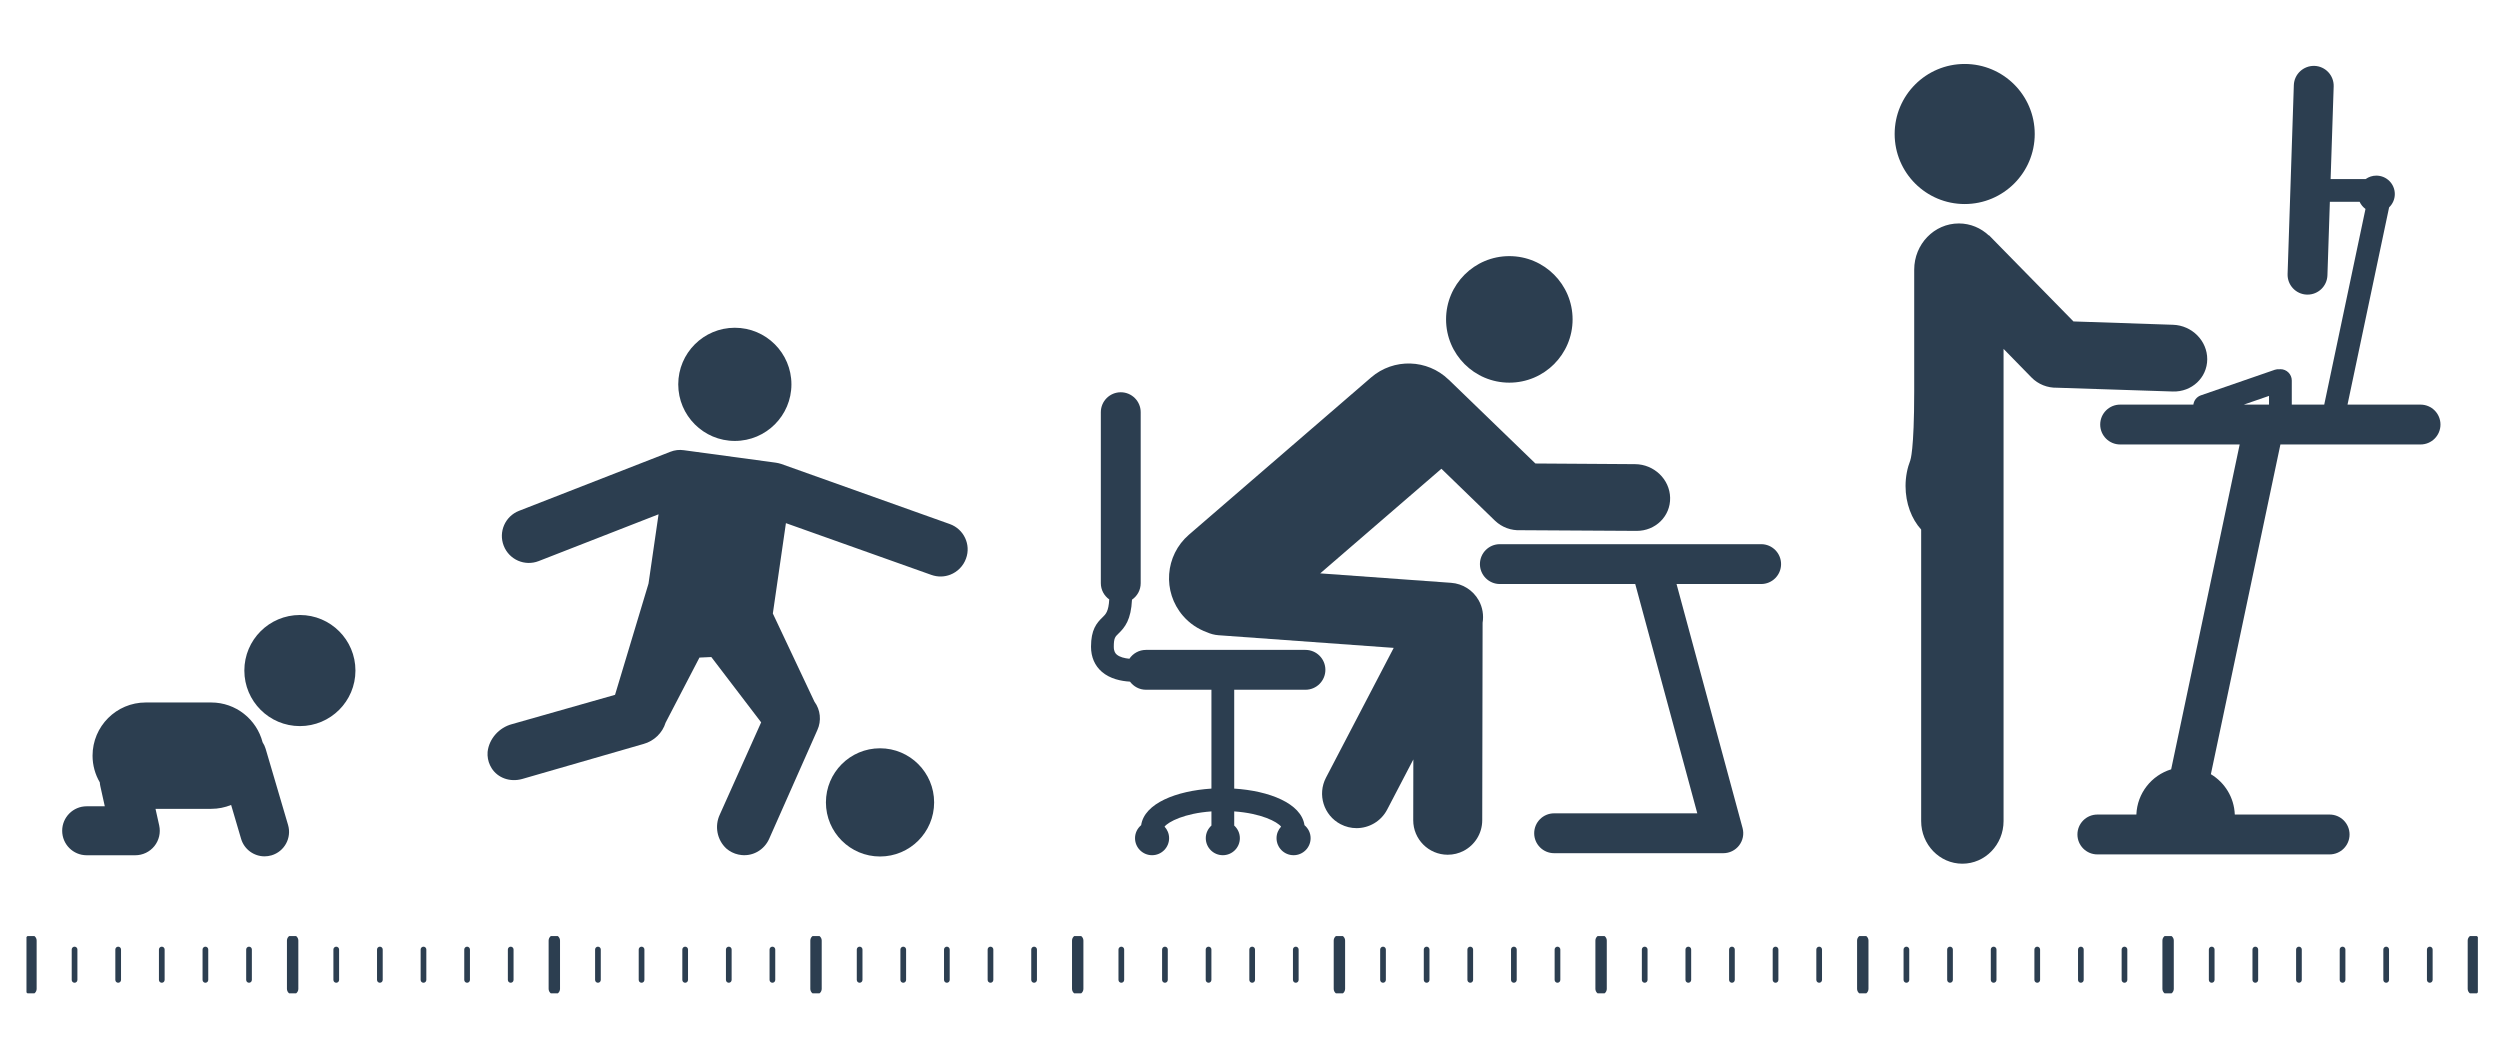
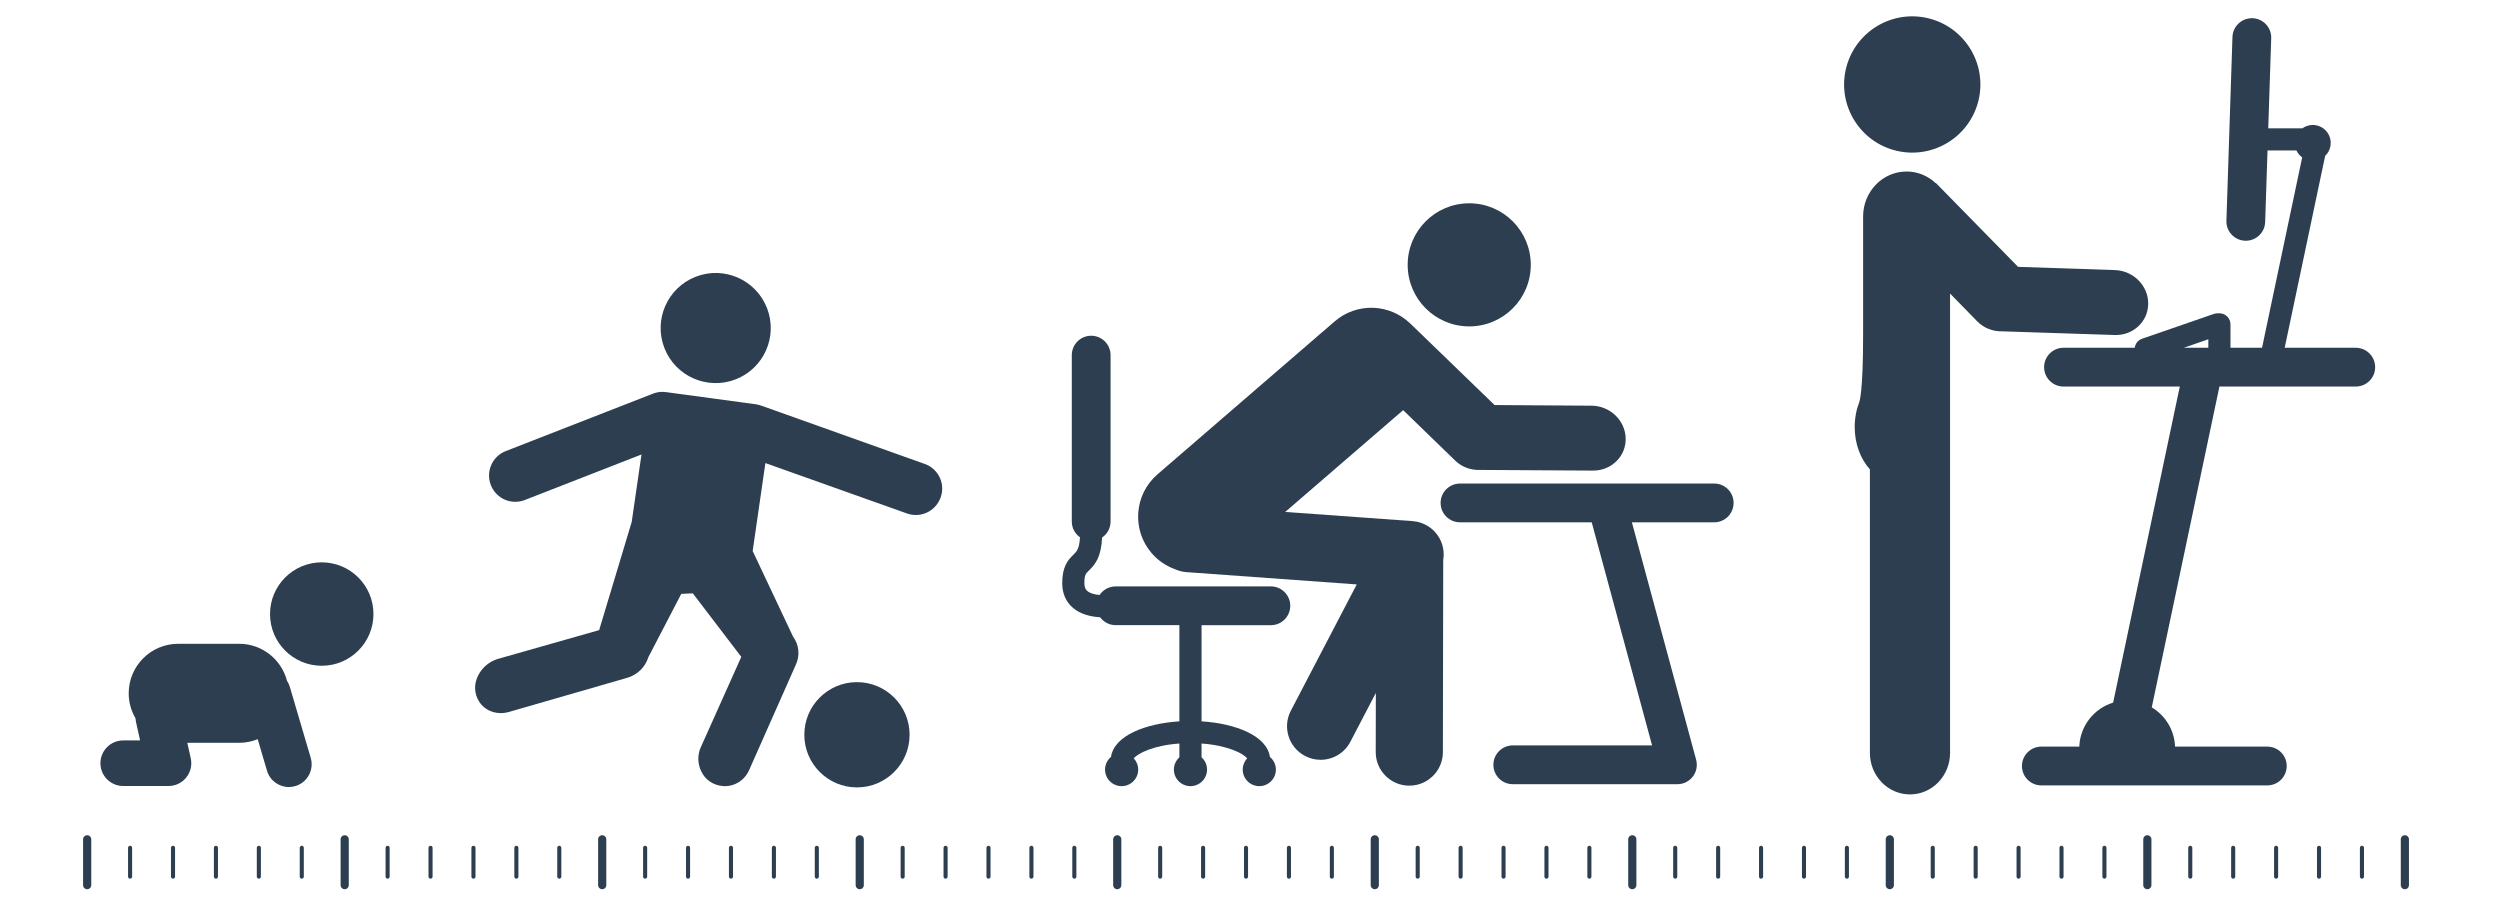
- <svg xmlns="http://www.w3.org/2000/svg" xmlns:xlink="http://www.w3.org/1999/xlink" version="1.1" id="Layer_1" x="0px" y="0px" width="396px" height="167.275px" viewBox="0 0 396 167.275" enable-background="new 0 0 396 167.275" xml:space="preserve">
+ <svg xmlns="http://www.w3.org/2000/svg" xmlns:xlink="http://www.w3.org/1999/xlink" version="1.1" id="Layer_1" x="0px" y="0px" width="612px" height="224.667px" viewBox="0 0 612 224.667" enable-background="new 0 0 612 224.667" xml:space="preserve">
  <g>
-     <circle fill="#2c3e50" cx="116.398" cy="60.88" r="8.964" />
-     <circle fill="#2c3e50" cx="139.396" cy="127.099" r="8.57" />
-     <path fill="#2c3e50" d="M150.45,83.011l-26.703-9.522c-0.279-0.086-0.58-0.165-0.864-0.202l-14.557-1.973c-0.729-0.107-1.456-0.021-2.137,0.246   l-23.972,9.354c-2.213,0.865-3.283,3.341-2.427,5.536c0.865,2.213,3.343,3.282,5.535,2.426l18.99-7.411l-1.592,10.981   l-5.301,17.616l-16.306,4.636c-2.076,0.543-3.658,2.34-3.879,4.4c-0.057,0.745,0.076,1.477,0.385,2.123   c0.069,0.155,0.152,0.303,0.24,0.443c0.98,1.576,2.94,2.269,4.876,1.72l19.2-5.542c1.658-0.454,3.007-1.755,3.493-3.373   l5.362-10.309l1.88-0.086l7.893,10.345l-6.541,14.593c-0.868,1.83-0.449,4.03,1.024,5.392c0.546,0.474,1.199,0.801,1.898,0.953   c0.165,0.039,0.332,0.065,0.498,0.082c1.842,0.202,3.606-0.825,4.384-2.555l7.636-17.232c0.679-1.472,0.501-3.214-0.46-4.51   l-6.587-13.961l2.072-14.315l23.047,8.201c1.023,0.36,2.063,0.323,3.001-0.042c1.106-0.433,2.052-1.341,2.483-2.564   C153.826,86.258,152.675,83.811,150.45,83.011z" />
+     <path fill="#2c3e50" d="M170.304,67.748c6.933-2.705,14.749,0.724,17.455,7.659c2.707,6.935-0.722,14.749-7.655,17.454   c-6.934,2.704-14.75-0.72-17.455-7.655C159.941,78.271,163.369,70.458,170.304,67.748z" />
+     <circle fill="#2c3e50" cx="209.783" cy="179.871" r="12.885" />
+     <path fill="#2c3e50" d="M226.404,113.581l-40.15-14.318c-0.42-0.13-0.873-0.25-1.299-0.305l-21.888-2.965c-1.096-0.161-2.188-0.032-3.214,0.37   l-36.043,14.064c-3.328,1.301-4.937,5.023-3.65,8.325c1.301,3.328,5.027,4.936,8.323,3.648l28.554-11.145l-2.395,16.512   l-7.971,26.488l-24.516,6.969c-3.122,0.815-5.501,3.52-5.833,6.617c-0.086,1.121,0.114,2.219,0.579,3.191   c0.104,0.232,0.228,0.456,0.36,0.667c1.473,2.371,4.421,3.411,7.332,2.586l28.869-8.333c2.493-0.682,4.521-2.639,5.251-5.07   l8.062-15.5l2.826-0.131l11.867,15.555l-9.834,21.941c-1.305,2.751-0.676,6.061,1.539,8.107c0.821,0.712,1.803,1.205,2.854,1.434   c0.248,0.059,0.498,0.098,0.749,0.123c2.77,0.303,5.422-1.24,6.591-3.842l11.481-25.911c1.022-2.212,0.754-4.833-0.691-6.78   l-9.905-20.992l3.116-21.524l34.654,12.332c1.539,0.542,3.103,0.485,4.512-0.063c1.663-0.65,3.086-2.017,3.733-3.855   C231.48,118.462,229.75,114.783,226.404,113.581z" />
  </g>
-   <ellipse fill="#2c3e50" cx="311.207" cy="21.226" rx="11.094" ry="11.094" />
-   <path fill="#2c3e50" d="M206.785,109.257c1.744,0,3.156-1.414,3.156-3.157s-1.412-3.156-3.156-3.156H181.52c-1.095,0-2.058,0.558-2.625,1.402  c-0.768-0.074-1.542-0.265-2.001-0.66c-0.219-0.188-0.469-0.499-0.469-1.241c0-1.375,0.213-1.58,0.729-2.076  c1.05-1.011,2-2.204,2.155-5.383c0.831-0.567,1.377-1.522,1.377-2.605V65.292c0-1.743-1.414-3.157-3.157-3.157  s-3.157,1.414-3.157,3.157V92.38c0,1.062,0.527,1.995,1.331,2.568c-0.102,1.905-0.547,2.335-1.051,2.821  c-0.967,0.93-1.835,1.987-1.835,4.675c0,1.634,0.599,3.012,1.73,3.982c1.294,1.109,3.035,1.464,4.444,1.547  c0.574,0.773,1.488,1.283,2.528,1.283h10.372v15.658c-5.521,0.352-10.629,2.323-11.131,5.792c-0.589,0.495-0.972,1.228-0.972,2.059  c0,1.492,1.208,2.699,2.699,2.699s2.7-1.207,2.7-2.699c0-0.707-0.278-1.346-0.723-1.827c0.619-0.778,3.146-2.108,7.428-2.412v2.243  c-0.546,0.494-0.896,1.2-0.896,1.996c0,1.492,1.208,2.699,2.7,2.699c1.49,0,2.699-1.207,2.699-2.699c0-0.795-0.35-1.501-0.895-1.995  v-2.244c4.282,0.304,6.807,1.633,7.426,2.412c-0.443,0.481-0.723,1.119-0.723,1.827c0,1.492,1.209,2.699,2.699,2.699  s2.699-1.207,2.699-2.699c0-0.831-0.383-1.562-0.971-2.058c-0.502-3.47-5.609-5.441-11.131-5.793v-15.658H206.785z" />
-   <path fill="#2c3e50" d="M278.967,86.197h-41.389c-1.744,0-3.158,1.413-3.158,3.156s1.414,3.157,3.158,3.157h21.445l9.828,36.322h-22.68  c-1.744,0-3.156,1.413-3.156,3.156s1.412,3.157,3.156,3.157h26.805c0.982,0,1.908-0.458,2.506-1.238s0.797-1.795,0.541-2.743  L265.564,92.51h13.402c1.744,0,3.156-1.414,3.156-3.157S280.711,86.197,278.967,86.197z" />
+   <path fill="#2c3e50" d="M451.873,16.896c2.09-8.969,11.055-14.548,20.029-12.458c8.969,2.089,14.551,11.053,12.463,20.025  c-2.092,8.972-11.06,14.55-20.031,12.463C455.365,34.836,449.783,25.871,451.873,16.896z" />
+   <path fill="#2c3e50" d="M311.111,153.044c2.621,0,4.746-2.125,4.746-4.746s-2.125-4.748-4.746-4.748h-37.992c-1.645,0-3.093,0.838-3.945,2.109  c-1.156-0.113-2.32-0.398-3.01-0.993c-0.328-0.284-0.704-0.751-0.704-1.866c0-2.067,0.32-2.375,1.095-3.123  c1.581-1.52,3.009-3.313,3.242-8.092c1.25-0.855,2.071-2.291,2.071-3.918v-40.73c0-2.621-2.125-4.747-4.747-4.747  c-2.621,0-4.746,2.126-4.746,4.747v40.73c0,1.596,0.793,2.999,2,3.86c-0.153,2.866-0.823,3.512-1.582,4.241  c-1.454,1.398-2.759,2.99-2.759,7.031c0,2.457,0.9,4.527,2.602,5.986c1.946,1.669,4.564,2.201,6.681,2.326  c0.865,1.164,2.238,1.929,3.8,1.929h15.596v23.544c-8.301,0.53-15.982,3.494-16.737,8.709c-0.886,0.744-1.46,1.848-1.46,3.096  c0,2.244,1.816,4.059,4.058,4.059c2.242,0,4.059-1.814,4.059-4.059c0-1.063-0.417-2.024-1.087-2.748  c0.931-1.17,4.73-3.17,11.168-3.627v3.373c-0.82,0.744-1.347,1.806-1.347,3.002c0,2.244,1.817,4.059,4.058,4.059  c2.241,0,4.058-1.814,4.058-4.059c0-1.194-0.522-2.258-1.344-3v-3.375c6.438,0.457,10.236,2.455,11.168,3.627  c-0.67,0.724-1.088,1.683-1.088,2.748c0,2.244,1.818,4.059,4.059,4.059c2.242,0,4.06-1.814,4.06-4.059  c0-1.25-0.573-2.35-1.459-3.094c-0.756-5.217-8.437-8.181-16.737-8.711v-23.543h16.971V153.044z" />
+   <path fill="#2c3e50" d="M419.643,118.37H357.41c-2.621,0-4.748,2.125-4.748,4.746c0,2.622,2.127,4.747,4.748,4.747h32.244l14.776,54.613h-34.1  c-2.621,0-4.748,2.125-4.748,4.746s2.127,4.748,4.748,4.748h40.303c1.478,0,2.869-0.688,3.769-1.862  c0.899-1.173,1.198-2.698,0.813-4.124l-15.727-58.121h20.151c2.621,0,4.746-2.125,4.746-4.747  C424.389,120.496,422.264,118.37,419.643,118.37z" />
  <g>
-     <path fill="#2c3e50" d="M239.076,60.613c5.539,0,10.023-4.485,10.023-10.021c0-5.535-4.484-10.022-10.023-10.022   c-5.535,0-10.02,4.487-10.02,10.022C229.057,56.127,233.541,60.613,239.076,60.613z" />
-     <path fill="#2c3e50" d="M258.998,73.522l-15.791-0.105L229.52,60.181c-0.023-0.023-0.051-0.039-0.074-0.062c-3.352-3.228-8.672-3.429-12.266-0.329   l-28.85,24.905c-3.811,3.287-4.233,9.041-0.944,12.851c1.059,1.225,2.375,2.089,3.794,2.604c0.567,0.253,1.178,0.422,1.818,0.469   l0.183,0.013c0.263,0.032,0.523,0.047,0.788,0.057l26.794,1.935l-10.727,20.557c-1.398,2.677-0.357,5.979,2.318,7.374   c0.809,0.423,1.674,0.622,2.523,0.622c1.971,0,3.875-1.069,4.85-2.938l4.146-7.945l-0.018,9.618   c-0.008,3.021,2.436,5.473,5.455,5.478c0.912,0.002,1.771-0.219,2.525-0.611c1.75-0.91,2.947-2.736,2.951-4.845l0.059-31.288   c0.195-1.2-0.004-2.448-0.611-3.54c-0.896-1.609-2.543-2.656-4.381-2.788l-20.732-1.496l19.199-16.571l8.471,8.213   c1.107,1.072,2.592,1.596,4.078,1.521l18.363,0.108c3,0.017,5.387-2.335,5.316-5.253C264.486,75.92,262,73.542,258.998,73.522z" />
+     <path fill="#2c3e50" d="M359.664,79.902c8.326,0,15.07-6.744,15.07-15.067c0-8.323-6.744-15.069-15.07-15.069c-8.324,0-15.066,6.747-15.066,15.069   C344.598,73.158,351.34,79.902,359.664,79.902z" />
+     <path fill="#2c3e50" d="M389.615,99.312l-23.74-0.157l-20.58-19.901c-0.037-0.035-0.078-0.059-0.111-0.093c-5.043-4.854-13.041-5.156-18.442-0.495   l-43.381,37.446c-5.729,4.942-6.365,13.594-1.42,19.323c1.592,1.841,3.571,3.14,5.707,3.912c0.853,0.381,1.771,0.636,2.734,0.707   l0.274,0.02c0.395,0.047,0.788,0.07,1.186,0.084l40.287,2.91L316,173.976c-2.102,4.025-0.539,8.99,3.484,11.088   c1.217,0.636,2.518,0.935,3.797,0.935c2.963,0,5.826-1.606,7.291-4.418l6.234-11.948l-0.029,14.463   c-0.01,4.541,3.666,8.229,8.205,8.235c1.371,0.003,2.662-0.329,3.797-0.919c2.631-1.367,4.432-4.115,4.438-7.283l0.086-47.045   c0.295-1.806-0.004-3.683-0.918-5.324c-1.348-2.42-3.822-3.992-6.586-4.191l-31.176-2.249l28.871-24.917l12.736,12.348   c1.664,1.612,3.896,2.4,6.133,2.289l27.608,0.163c4.513,0.022,8.099-3.511,7.994-7.898   C397.867,102.919,394.129,99.344,389.615,99.312z" />
  </g>
-   <path fill="#2c3e50" d="M344.215,51.445l-15.779-0.529l-13.328-13.598c-0.023-0.023-0.051-0.04-0.072-0.063l-0.006,0.041  c-1.256-1.178-2.916-1.902-4.744-1.902c-3.91,0-7.076,3.28-7.076,7.327V62c0,9.447-0.615,10.893-0.615,10.893h0.008  c-0.484,1.23-0.764,2.618-0.764,4.092c0,2.763,0.963,5.23,2.473,6.897v46.173c0,3.73,2.924,6.755,6.527,6.755  c3.605,0,6.525-3.024,6.525-6.755V74.758v-3.247V55.265l4.418,4.52c1.076,1.101,2.547,1.665,4.035,1.63l18.354,0.6  c3,0.097,5.447-2.189,5.455-5.108C349.639,53.99,347.215,51.546,344.215,51.445z" />
-   <path fill="#2c3e50" d="M383.416,64.092h-11.57l6.588-31.243c0.555-0.532,0.904-1.276,0.904-2.107c0-1.617-1.311-2.924-2.926-2.924  c-0.631,0-1.211,0.205-1.689,0.543h-5.553l0.484-14.667c0.057-1.742-1.309-3.202-3.053-3.259c-1.738-0.04-3.201,1.309-3.258,3.051  l-0.988,29.921c-0.057,1.742,1.309,3.202,3.051,3.259c0.035,0,0.07,0.001,0.107,0.001c1.695,0,3.096-1.346,3.152-3.053l0.385-11.646  h4.715c0.209,0.452,0.529,0.839,0.928,1.13l-6.535,30.993h-5.139v-3.811c0-0.997-0.809-1.804-1.805-1.804  c-0.043,0-0.084,0.01-0.127,0.013c-0.25-0.024-0.508-0.001-0.76,0.085l-11.707,4.047c-0.666,0.231-1.104,0.815-1.191,1.469h-11.6  c-1.742,0-3.156,1.414-3.156,3.157s1.414,3.157,3.156,3.157h18.936l-10.854,51.459c-3.104,0.948-5.379,3.775-5.51,7.162h-6.18  c-1.744,0-3.156,1.414-3.156,3.157s1.412,3.156,3.156,3.156h36.793c1.744,0,3.156-1.413,3.156-3.156s-1.412-3.157-3.156-3.157  h-15.023c-0.104-2.722-1.596-5.078-3.789-6.392l11.016-52.229h22.197c1.742,0,3.156-1.414,3.156-3.157  S385.158,64.092,383.416,64.092z M359.412,62.71v1.382h-3.996L359.412,62.71z" />
+   <path fill="#2c3e50" d="M517.75,66.118l-23.727-0.795l-20.041-20.445c-0.035-0.035-0.076-0.06-0.109-0.095l-0.006,0.06  c-1.89-1.771-4.385-2.859-7.133-2.859c-5.882,0-10.644,4.932-10.644,11.016v28.99c0,14.204-0.922,16.377-0.922,16.377h0.008  c-0.729,1.851-1.146,3.938-1.146,6.153c0,4.153,1.444,7.865,3.721,10.373v69.424c0,5.609,4.395,10.156,9.811,10.156  c5.423,0,9.812-4.547,9.812-10.156v-83.144v-4.883V71.862l6.643,6.795c1.619,1.655,3.83,2.503,6.066,2.452l27.6,0.902  c4.507,0.146,8.188-3.292,8.199-7.682C525.904,69.944,522.262,66.27,517.75,66.118z" />
+   <path fill="#2c3e50" d="M576.689,85.133h-17.396l9.906-46.977c0.834-0.8,1.356-1.918,1.356-3.167c0-2.432-1.969-4.397-4.396-4.397  c-0.949,0-1.82,0.308-2.541,0.817h-8.353l0.729-22.054c0.088-2.62-1.967-4.812-4.586-4.9c-2.617-0.06-4.814,1.968-4.902,4.587  l-1.481,44.99c-0.088,2.619,1.967,4.813,4.586,4.899c0.053,0.002,0.104,0.003,0.158,0.003c2.551,0,4.657-2.023,4.743-4.59  l0.576-17.511h7.09c0.314,0.679,0.798,1.262,1.396,1.699l-9.826,46.601h-7.727v-5.73c0-1.499-1.215-2.712-2.713-2.712  c-0.064,0-0.127,0.015-0.189,0.02c-0.377-0.037-0.766-0.002-1.145,0.128l-17.603,6.085c-1.002,0.347-1.66,1.225-1.793,2.209H505.14  c-2.618,0-4.743,2.126-4.743,4.747c0,2.622,2.125,4.747,4.743,4.747h28.474l-16.318,77.375c-4.668,1.426-8.088,5.676-8.285,10.77  h-9.291c-2.623,0-4.748,2.125-4.748,4.746s2.125,4.748,4.748,4.748h55.32c2.621,0,4.748-2.127,4.748-4.748s-2.127-4.746-4.748-4.746  h-22.588c-0.158-4.092-2.4-7.635-5.699-9.609l16.562-78.534h33.375c2.623,0,4.748-2.125,4.748-4.747S579.312,85.133,576.689,85.133z   M540.6,83.055v2.078h-6.01L540.6,83.055z" />
  <g>
-     <circle fill="#2c3e50" cx="47.503" cy="106.215" r="8.799" />
-     <path fill="#2c3e50" d="M36.61,127.504l1.577,5.357c0.496,1.689,2.042,2.784,3.719,2.784c0.363,0,0.732-0.052,1.098-0.158   c2.055-0.604,3.229-2.761,2.624-4.816L42.08,118.62c-0.112-0.381-0.278-0.73-0.485-1.044c-0.942-3.624-4.226-6.303-8.143-6.303   H23.084c-4.652,0-8.424,3.772-8.424,8.425c0,1.545,0.423,2.989,1.15,4.234c0.013,0.193,0.036,0.387,0.079,0.582l0.709,3.202h-2.871   c-2.142,0-3.878,1.736-3.878,3.878s1.736,3.878,3.878,3.878h7.704c1.177,0,2.288-0.533,3.025-1.45   c0.737-0.919,1.016-2.118,0.761-3.269l-0.584-2.633h8.819C34.569,128.122,35.633,127.9,36.61,127.504z" />
+     <circle fill="#2c3e50" cx="78.762" cy="150.319" r="12.659" />
+     <path fill="#2c3e50" d="M63.088,180.952l2.269,7.707c0.714,2.433,2.939,4.007,5.351,4.007c0.523,0,1.053-0.074,1.579-0.228   c2.957-0.87,4.646-3.972,3.775-6.93l-5.104-17.341c-0.162-0.546-0.4-1.05-0.699-1.502c-1.355-5.212-6.079-9.066-11.716-9.066   H43.627c-6.694,0-12.121,5.428-12.121,12.121c0,2.224,0.609,4.3,1.655,6.094c0.019,0.276,0.051,0.556,0.113,0.837l1.02,4.606   h-4.131c-3.082,0-5.58,2.498-5.58,5.579s2.498,5.581,5.58,5.581h11.085c1.693,0,3.292-0.768,4.352-2.088   c1.06-1.322,1.463-3.047,1.095-4.703l-0.84-3.787h12.689C60.152,181.841,61.684,181.521,63.088,180.952z" />
  </g>
  <g>
    <defs>
-       <rect id="SVGID_1_" x="4.193" y="148.278" width="388.301" height="9.064" />
+       <rect id="SVGID_1_" x="20.301" y="204.426" width="569.449" height="13.293" />
    </defs>
    <clipPath id="SVGID_2_">
      <use xlink:href="#SVGID_1_" overflow="visible" />
    </clipPath>
-     <path clip-path="url(#SVGID_2_)" fill="#2c3e50" d="M4.902,157.535c-0.498,0-0.902-0.403-0.902-0.901v-7.648   c0-0.498,0.404-0.901,0.902-0.901s0.902,0.403,0.902,0.901v7.648C5.804,157.132,5.4,157.535,4.902,157.535z" />
-     <path clip-path="url(#SVGID_2_)" fill="#2c3e50" d="M46.354,157.535c-0.499,0-0.902-0.403-0.902-0.901v-7.648   c0-0.498,0.404-0.901,0.902-0.901c0.498,0,0.902,0.403,0.902,0.901v7.648C47.256,157.132,46.852,157.535,46.354,157.535z" />
-     <path clip-path="url(#SVGID_2_)" fill="#2c3e50" d="M212.162,157.535c-0.498,0-0.902-0.403-0.902-0.901v-7.648   c0-0.498,0.404-0.901,0.902-0.901s0.902,0.403,0.902,0.901v7.648C213.064,157.132,212.66,157.535,212.162,157.535z" />
-     <path clip-path="url(#SVGID_2_)" fill="#2c3e50" d="M87.805,157.535c-0.498,0-0.902-0.403-0.902-0.901v-7.648   c0-0.498,0.404-0.901,0.902-0.901s0.902,0.403,0.902,0.901v7.648C88.707,157.132,88.303,157.535,87.805,157.535z" />
-     <path clip-path="url(#SVGID_2_)" fill="#2c3e50" d="M253.613,157.535c-0.498,0-0.902-0.403-0.902-0.901v-7.648   c0-0.498,0.404-0.901,0.902-0.901s0.902,0.403,0.902,0.901v7.648C254.516,157.132,254.111,157.535,253.613,157.535z" />
-     <path clip-path="url(#SVGID_2_)" fill="#2c3e50" d="M129.257,157.535c-0.498,0-0.902-0.403-0.902-0.901v-7.648   c0-0.498,0.404-0.901,0.902-0.901s0.902,0.403,0.902,0.901v7.648C130.159,157.132,129.755,157.535,129.257,157.535z" />
-     <path clip-path="url(#SVGID_2_)" fill="#2c3e50" d="M295.064,157.535c-0.498,0-0.902-0.403-0.902-0.901v-7.648   c0-0.498,0.404-0.901,0.902-0.901s0.902,0.403,0.902,0.901v7.648C295.967,157.132,295.562,157.535,295.064,157.535z" />
-     <path clip-path="url(#SVGID_2_)" fill="#2c3e50" d="M170.709,157.535c-0.499,0-0.902-0.403-0.902-0.901v-7.648   c0-0.498,0.404-0.901,0.902-0.901c0.498,0,0.902,0.403,0.902,0.901v7.648C171.611,157.132,171.208,157.535,170.709,157.535z" />
+     <path clip-path="url(#SVGID_2_)" fill="#2c3e50" d="M21.339,217.68c-0.552,0-1-0.447-1-1v-11.215c0-0.553,0.448-1,1-1s1,0.447,1,1   v11.215C22.339,217.233,21.892,217.68,21.339,217.68z" />
+     <path clip-path="url(#SVGID_2_)" fill="#2c3e50" d="M84.381,217.68c-0.552,0-1-0.447-1-1v-11.215c0-0.553,0.448-1,1-1s1,0.447,1,1   v11.215C85.381,217.233,84.933,217.68,84.381,217.68z" />
+     <path clip-path="url(#SVGID_2_)" fill="#2c3e50" d="M336.546,217.68c-0.553,0-1-0.447-1-1v-11.215c0-0.553,0.447-1,1-1s1,0.447,1,1   v11.215C337.546,217.233,337.099,217.68,336.546,217.68z" />
+     <path clip-path="url(#SVGID_2_)" fill="#2c3e50" d="M147.422,217.68c-0.552,0-1-0.447-1-1v-11.215c0-0.553,0.448-1,1-1s1,0.447,1,1   v11.215C148.422,217.233,147.974,217.68,147.422,217.68z" />
+     <path clip-path="url(#SVGID_2_)" fill="#2c3e50" d="M399.588,217.68c-0.553,0-1-0.447-1-1v-11.215c0-0.553,0.447-1,1-1s1,0.447,1,1   v11.215C400.588,217.233,400.141,217.68,399.588,217.68z" />
+     <path clip-path="url(#SVGID_2_)" fill="#2c3e50" d="M210.463,217.68c-0.552,0-1-0.447-1-1v-11.215c0-0.553,0.448-1,1-1s1,0.447,1,1   v11.215C211.463,217.233,211.016,217.68,210.463,217.68z" />
+     <path clip-path="url(#SVGID_2_)" fill="#2c3e50" d="M462.629,217.68c-0.553,0-1-0.447-1-1v-11.215c0-0.553,0.447-1,1-1s1,0.447,1,1   v11.215C463.629,217.233,463.182,217.68,462.629,217.68z" />
+     <path clip-path="url(#SVGID_2_)" fill="#2c3e50" d="M273.504,217.68c-0.552,0-1-0.447-1-1v-11.215c0-0.553,0.448-1,1-1s1,0.447,1,1   v11.215C274.504,217.233,274.057,217.68,273.504,217.68z" />
  </g>
-   <path fill="#2c3e50" d="M177.617,155.668c-0.249,0-0.451-0.201-0.451-0.45v-4.815c0-0.249,0.202-0.45,0.451-0.45  c0.25,0,0.451,0.201,0.451,0.45v4.815C178.068,155.467,177.867,155.668,177.617,155.668z" />
-   <path fill="#2c3e50" d="M136.166,155.668c-0.249,0-0.451-0.201-0.451-0.45v-4.815c0-0.249,0.202-0.45,0.451-0.45  c0.25,0,0.451,0.201,0.451,0.45v4.815C136.617,155.467,136.415,155.668,136.166,155.668z" />
-   <path fill="#2c3e50" d="M94.714,155.668c-0.25,0-0.451-0.201-0.451-0.45v-4.815c0-0.249,0.202-0.45,0.451-0.45  c0.249,0,0.451,0.201,0.451,0.45v4.815C95.165,155.467,94.963,155.668,94.714,155.668z" />
-   <path fill="#2c3e50" d="M53.262,155.668c-0.25,0-0.451-0.201-0.451-0.45v-4.815c0-0.249,0.202-0.45,0.451-0.45  c0.249,0,0.451,0.201,0.451,0.45v4.815C53.713,155.467,53.511,155.668,53.262,155.668z" />
-   <path fill="#2c3e50" d="M11.81,155.668c-0.249,0-0.451-0.201-0.451-0.45v-4.815c0-0.249,0.202-0.45,0.451-0.45  c0.25,0,0.451,0.201,0.451,0.45v4.815C12.261,155.467,12.06,155.668,11.81,155.668z" />
-   <path fill="#2c3e50" d="M219.07,155.668c-0.25,0-0.451-0.201-0.451-0.45v-4.815c0-0.249,0.201-0.45,0.451-0.45  s0.451,0.201,0.451,0.45v4.815C219.521,155.467,219.32,155.668,219.07,155.668z" />
-   <path fill="#2c3e50" d="M260.521,155.668c-0.25,0-0.451-0.201-0.451-0.45v-4.815c0-0.249,0.201-0.45,0.451-0.45  c0.248,0,0.451,0.201,0.451,0.45v4.815C260.973,155.467,260.77,155.668,260.521,155.668z" />
-   <path fill="#2c3e50" d="M301.975,155.668c-0.25,0-0.451-0.201-0.451-0.45v-4.815c0-0.249,0.201-0.45,0.451-0.45  s0.451,0.201,0.451,0.45v4.815C302.426,155.467,302.225,155.668,301.975,155.668z" />
-   <path fill="#2c3e50" d="M350.334,155.668c-0.25,0-0.451-0.201-0.451-0.45v-4.815c0-0.249,0.201-0.45,0.451-0.45  s0.451,0.201,0.451,0.45v4.815C350.785,155.467,350.584,155.668,350.334,155.668z" />
-   <path fill="#2c3e50" d="M336.516,155.668c-0.248,0-0.449-0.201-0.449-0.45v-4.815c0-0.249,0.201-0.45,0.449-0.45  c0.25,0,0.451,0.201,0.451,0.45v4.815C336.967,155.467,336.766,155.668,336.516,155.668z" />
-   <path fill="#2c3e50" d="M384.879,155.668c-0.25,0-0.451-0.201-0.451-0.45v-4.815c0-0.249,0.201-0.45,0.451-0.45  c0.248,0,0.451,0.201,0.451,0.45v4.815C385.33,155.467,385.127,155.668,384.879,155.668z" />
-   <path fill="#2c3e50" d="M184.526,155.668c-0.248,0-0.451-0.201-0.451-0.45v-4.815c0-0.249,0.203-0.45,0.451-0.45  c0.25,0,0.451,0.201,0.451,0.45v4.815C184.978,155.467,184.777,155.668,184.526,155.668z" />
-   <path fill="#2c3e50" d="M143.075,155.668c-0.25,0-0.451-0.201-0.451-0.45v-4.815c0-0.249,0.202-0.45,0.451-0.45  c0.249,0,0.451,0.201,0.451,0.45v4.815C143.526,155.467,143.324,155.668,143.075,155.668z" />
-   <path fill="#2c3e50" d="M101.623,155.668c-0.25,0-0.451-0.201-0.451-0.45v-4.815c0-0.249,0.202-0.45,0.451-0.45  c0.249,0,0.451,0.201,0.451,0.45v4.815C102.074,155.467,101.872,155.668,101.623,155.668z" />
-   <path fill="#2c3e50" d="M60.171,155.668c-0.249,0-0.451-0.201-0.451-0.45v-4.815c0-0.249,0.202-0.45,0.451-0.45  c0.25,0,0.451,0.201,0.451,0.45v4.815C60.622,155.467,60.42,155.668,60.171,155.668z" />
-   <path fill="#2c3e50" d="M18.719,155.668c-0.249,0-0.451-0.201-0.451-0.45v-4.815c0-0.249,0.202-0.45,0.451-0.45  c0.25,0,0.451,0.201,0.451,0.45v4.815C19.17,155.467,18.968,155.668,18.719,155.668z" />
-   <path fill="#2c3e50" d="M225.979,155.668c-0.25,0-0.451-0.201-0.451-0.45v-4.815c0-0.249,0.201-0.45,0.451-0.45  s0.451,0.201,0.451,0.45v4.815C226.43,155.467,226.229,155.668,225.979,155.668z" />
-   <path fill="#2c3e50" d="M267.43,155.668c-0.248,0-0.451-0.201-0.451-0.45v-4.815c0-0.249,0.203-0.45,0.451-0.45  c0.25,0,0.451,0.201,0.451,0.45v4.815C267.881,155.467,267.68,155.668,267.43,155.668z" />
-   <path fill="#2c3e50" d="M357.242,155.668c-0.248,0-0.451-0.201-0.451-0.45v-4.815c0-0.249,0.203-0.45,0.451-0.45  c0.25,0,0.451,0.201,0.451,0.45v4.815C357.693,155.467,357.492,155.668,357.242,155.668z" />
-   <path fill="#2c3e50" d="M191.436,155.668c-0.25,0-0.451-0.201-0.451-0.45v-4.815c0-0.249,0.201-0.45,0.451-0.45  c0.249,0,0.451,0.201,0.451,0.45v4.815C191.887,155.467,191.684,155.668,191.436,155.668z" />
-   <path fill="#2c3e50" d="M308.883,155.668c-0.25,0-0.451-0.201-0.451-0.45v-4.815c0-0.249,0.201-0.45,0.451-0.45  s0.451,0.201,0.451,0.45v4.815C309.334,155.467,309.133,155.668,308.883,155.668z" />
-   <path fill="#2c3e50" d="M149.983,155.668c-0.25,0-0.451-0.201-0.451-0.45v-4.815c0-0.249,0.202-0.45,0.451-0.45  c0.249,0,0.451,0.201,0.451,0.45v4.815C150.434,155.467,150.232,155.668,149.983,155.668z" />
-   <path fill="#2c3e50" d="M108.531,155.668c-0.25,0-0.451-0.201-0.451-0.45v-4.815c0-0.249,0.202-0.45,0.451-0.45  c0.249,0,0.451,0.201,0.451,0.45v4.815C108.982,155.467,108.78,155.668,108.531,155.668z" />
-   <path fill="#2c3e50" d="M67.08,155.668c-0.249,0-0.451-0.201-0.451-0.45v-4.815c0-0.249,0.202-0.45,0.451-0.45  c0.25,0,0.451,0.201,0.451,0.45v4.815C67.531,155.467,67.33,155.668,67.08,155.668z" />
-   <path fill="#2c3e50" d="M25.627,155.668c-0.249,0-0.451-0.201-0.451-0.45v-4.815c0-0.249,0.202-0.45,0.451-0.45  c0.25,0,0.451,0.201,0.451,0.45v4.815C26.078,155.467,25.876,155.668,25.627,155.668z" />
-   <path fill="#2c3e50" d="M232.889,155.668c-0.25,0-0.451-0.201-0.451-0.45v-4.815c0-0.249,0.201-0.45,0.451-0.45  c0.248,0,0.451,0.201,0.451,0.45v4.815C233.34,155.467,233.137,155.668,232.889,155.668z" />
-   <path fill="#2c3e50" d="M274.338,155.668c-0.248,0-0.451-0.201-0.451-0.45v-4.815c0-0.249,0.203-0.45,0.451-0.45  c0.25,0,0.451,0.201,0.451,0.45v4.815C274.789,155.467,274.588,155.668,274.338,155.668z" />
-   <path fill="#2c3e50" d="M315.791,155.668c-0.248,0-0.449-0.201-0.449-0.45v-4.815c0-0.249,0.201-0.45,0.449-0.45  c0.25,0,0.451,0.201,0.451,0.45v4.815C316.242,155.467,316.041,155.668,315.791,155.668z" />
-   <path fill="#2c3e50" d="M364.152,155.668c-0.25,0-0.451-0.201-0.451-0.45v-4.815c0-0.249,0.201-0.45,0.451-0.45  c0.248,0,0.451,0.201,0.451,0.45v4.815C364.604,155.467,364.4,155.668,364.152,155.668z" />
-   <path fill="#2c3e50" d="M198.343,155.668c-0.249,0-0.45-0.201-0.45-0.45v-4.815c0-0.249,0.201-0.45,0.45-0.45  c0.25,0,0.452,0.201,0.452,0.45v4.815C198.795,155.467,198.594,155.668,198.343,155.668z" />
-   <path fill="#2c3e50" d="M156.893,155.668c-0.25,0-0.451-0.201-0.451-0.45v-4.815c0-0.249,0.202-0.45,0.451-0.45  c0.249,0,0.451,0.201,0.451,0.45v4.815C157.343,155.467,157.142,155.668,156.893,155.668z" />
-   <path fill="#2c3e50" d="M115.44,155.668c-0.249,0-0.451-0.201-0.451-0.45v-4.815c0-0.249,0.202-0.45,0.451-0.45  c0.25,0,0.451,0.201,0.451,0.45v4.815C115.891,155.467,115.689,155.668,115.44,155.668z" />
-   <path fill="#2c3e50" d="M73.989,155.668c-0.249,0-0.451-0.201-0.451-0.45v-4.815c0-0.249,0.202-0.45,0.451-0.45  s0.451,0.201,0.451,0.45v4.815C74.44,155.467,74.238,155.668,73.989,155.668z" />
-   <path fill="#2c3e50" d="M32.536,155.668c-0.25,0-0.451-0.201-0.451-0.45v-4.815c0-0.249,0.202-0.45,0.451-0.45  c0.249,0,0.451,0.201,0.451,0.45v4.815C32.987,155.467,32.785,155.668,32.536,155.668z" />
-   <path fill="#2c3e50" d="M239.797,155.668c-0.25,0-0.451-0.201-0.451-0.45v-4.815c0-0.249,0.201-0.45,0.451-0.45  c0.248,0,0.451,0.201,0.451,0.45v4.815C240.248,155.467,240.045,155.668,239.797,155.668z" />
-   <path fill="#2c3e50" d="M281.246,155.668c-0.248,0-0.451-0.201-0.451-0.45v-4.815c0-0.249,0.203-0.45,0.451-0.45  c0.25,0,0.451,0.201,0.451,0.45v4.815C281.697,155.467,281.496,155.668,281.246,155.668z" />
-   <path fill="#2c3e50" d="M322.699,155.668c-0.25,0-0.451-0.201-0.451-0.45v-4.815c0-0.249,0.201-0.45,0.451-0.45  s0.451,0.201,0.451,0.45v4.815C323.15,155.467,322.949,155.668,322.699,155.668z" />
-   <path fill="#2c3e50" d="M371.061,155.668c-0.25,0-0.451-0.201-0.451-0.45v-4.815c0-0.249,0.201-0.45,0.451-0.45  c0.248,0,0.451,0.201,0.451,0.45v4.815C371.512,155.467,371.309,155.668,371.061,155.668z" />
-   <path fill="#2c3e50" d="M205.252,155.668c-0.248,0-0.449-0.201-0.449-0.45v-4.815c0-0.249,0.201-0.45,0.449-0.45  c0.25,0,0.451,0.201,0.451,0.45v4.815C205.703,155.467,205.502,155.668,205.252,155.668z" />
-   <path fill="#2c3e50" d="M163.801,155.668c-0.25,0-0.451-0.201-0.451-0.45v-4.815c0-0.249,0.202-0.45,0.451-0.45  c0.249,0,0.451,0.201,0.451,0.45v4.815C164.251,155.467,164.05,155.668,163.801,155.668z" />
-   <path fill="#2c3e50" d="M122.349,155.668c-0.249,0-0.451-0.201-0.451-0.45v-4.815c0-0.249,0.202-0.45,0.451-0.45  c0.25,0,0.451,0.201,0.451,0.45v4.815C122.8,155.467,122.599,155.668,122.349,155.668z" />
-   <path fill="#2c3e50" d="M80.896,155.668c-0.249,0-0.451-0.201-0.451-0.45v-4.815c0-0.249,0.202-0.45,0.451-0.45  c0.25,0,0.451,0.201,0.451,0.45v4.815C81.348,155.467,81.146,155.668,80.896,155.668z" />
-   <path fill="#2c3e50" d="M39.445,155.668c-0.25,0-0.451-0.201-0.451-0.45v-4.815c0-0.249,0.202-0.45,0.451-0.45  c0.249,0,0.451,0.201,0.451,0.45v4.815C39.896,155.467,39.694,155.668,39.445,155.668z" />
-   <path fill="#2c3e50" d="M246.705,155.668c-0.25,0-0.451-0.201-0.451-0.45v-4.815c0-0.249,0.201-0.45,0.451-0.45  c0.248,0,0.451,0.201,0.451,0.45v4.815C247.156,155.467,246.953,155.668,246.705,155.668z" />
-   <path fill="#2c3e50" d="M288.156,155.668c-0.25,0-0.451-0.201-0.451-0.45v-4.815c0-0.249,0.201-0.45,0.451-0.45  s0.451,0.201,0.451,0.45v4.815C288.607,155.467,288.406,155.668,288.156,155.668z" />
-   <path fill="#2c3e50" d="M329.607,155.668c-0.248,0-0.449-0.201-0.449-0.45v-4.815c0-0.249,0.201-0.45,0.449-0.45  c0.25,0,0.451,0.201,0.451,0.45v4.815C330.059,155.467,329.857,155.668,329.607,155.668z" />
-   <path fill="#2c3e50" d="M377.971,155.668c-0.25,0-0.451-0.201-0.451-0.45v-4.815c0-0.249,0.201-0.45,0.451-0.45  c0.248,0,0.451,0.201,0.451,0.45v4.815C378.422,155.467,378.219,155.668,377.971,155.668z" />
+   <path fill="#2c3e50" d="M284.011,215.103c-0.276,0-0.5-0.224-0.5-0.5v-7.061c0-0.276,0.224-0.5,0.5-0.5s0.5,0.224,0.5,0.5v7.061  C284.511,214.879,284.287,215.103,284.011,215.103z" />
+   <path fill="#2c3e50" d="M220.971,215.103c-0.276,0-0.5-0.224-0.5-0.5v-7.061c0-0.276,0.224-0.5,0.5-0.5s0.5,0.224,0.5,0.5v7.061  C221.471,214.879,221.247,215.103,220.971,215.103z" />
+   <path fill="#2c3e50" d="M157.929,215.103c-0.276,0-0.5-0.224-0.5-0.5v-7.061c0-0.276,0.224-0.5,0.5-0.5s0.5,0.224,0.5,0.5v7.061  C158.429,214.879,158.205,215.103,157.929,215.103z" />
+   <path fill="#2c3e50" d="M94.888,215.103c-0.276,0-0.5-0.224-0.5-0.5v-7.061c0-0.276,0.224-0.5,0.5-0.5s0.5,0.224,0.5,0.5v7.061  C95.388,214.879,95.164,215.103,94.888,215.103z" />
+   <path fill="#2c3e50" d="M31.846,215.103c-0.276,0-0.5-0.224-0.5-0.5v-7.061c0-0.276,0.224-0.5,0.5-0.5s0.5,0.224,0.5,0.5v7.061  C32.346,214.879,32.123,215.103,31.846,215.103z" />
+   <path fill="#2c3e50" d="M347.054,215.103c-0.276,0-0.5-0.224-0.5-0.5v-7.061c0-0.276,0.224-0.5,0.5-0.5s0.5,0.224,0.5,0.5v7.061  C347.554,214.879,347.33,215.103,347.054,215.103z" />
+   <path fill="#2c3e50" d="M410.094,215.103c-0.276,0-0.5-0.224-0.5-0.5v-7.061c0-0.276,0.224-0.5,0.5-0.5s0.5,0.224,0.5,0.5v7.061  C410.594,214.879,410.37,215.103,410.094,215.103z" />
+   <path fill="#2c3e50" d="M473.136,215.103c-0.276,0-0.5-0.224-0.5-0.5v-7.061c0-0.276,0.224-0.5,0.5-0.5s0.5,0.224,0.5,0.5v7.061  C473.636,214.879,473.412,215.103,473.136,215.103z" />
+   <path fill="#2c3e50" d="M536.178,215.103c-0.276,0-0.5-0.224-0.5-0.5v-7.061c0-0.276,0.224-0.5,0.5-0.5s0.5,0.224,0.5,0.5v7.061  C536.678,214.879,536.454,215.103,536.178,215.103z" />
+   <path fill="#2c3e50" d="M515.163,215.103c-0.276,0-0.5-0.224-0.5-0.5v-7.061c0-0.276,0.224-0.5,0.5-0.5s0.5,0.224,0.5,0.5v7.061  C515.663,214.879,515.439,215.103,515.163,215.103z" />
+   <path fill="#2c3e50" d="M578.205,215.103c-0.276,0-0.5-0.224-0.5-0.5v-7.061c0-0.276,0.224-0.5,0.5-0.5s0.5,0.224,0.5,0.5v7.061  C578.705,214.879,578.481,215.103,578.205,215.103z" />
+   <path fill="#2c3e50" d="M294.519,215.103c-0.276,0-0.5-0.224-0.5-0.5v-7.061c0-0.276,0.224-0.5,0.5-0.5s0.5,0.224,0.5,0.5v7.061  C295.019,214.879,294.795,215.103,294.519,215.103z" />
+   <path fill="#2c3e50" d="M231.478,215.103c-0.276,0-0.5-0.224-0.5-0.5v-7.061c0-0.276,0.224-0.5,0.5-0.5s0.5,0.224,0.5,0.5v7.061  C231.978,214.879,231.754,215.103,231.478,215.103z" />
+   <path fill="#2c3e50" d="M168.436,215.103c-0.276,0-0.5-0.224-0.5-0.5v-7.061c0-0.276,0.224-0.5,0.5-0.5s0.5,0.224,0.5,0.5v7.061  C168.936,214.879,168.712,215.103,168.436,215.103z" />
+   <path fill="#2c3e50" d="M105.395,215.103c-0.276,0-0.5-0.224-0.5-0.5v-7.061c0-0.276,0.224-0.5,0.5-0.5s0.5,0.224,0.5,0.5v7.061  C105.895,214.879,105.671,215.103,105.395,215.103z" />
+   <path fill="#2c3e50" d="M42.353,215.103c-0.276,0-0.5-0.224-0.5-0.5v-7.061c0-0.276,0.224-0.5,0.5-0.5s0.5,0.224,0.5,0.5v7.061  C42.853,214.879,42.629,215.103,42.353,215.103z" />
+   <path fill="#2c3e50" d="M357.56,215.103c-0.276,0-0.5-0.224-0.5-0.5v-7.061c0-0.276,0.224-0.5,0.5-0.5s0.5,0.224,0.5,0.5v7.061  C358.06,214.879,357.836,215.103,357.56,215.103z" />
+   <path fill="#2c3e50" d="M420.602,215.103c-0.276,0-0.5-0.224-0.5-0.5v-7.061c0-0.276,0.224-0.5,0.5-0.5s0.5,0.224,0.5,0.5v7.061  C421.102,214.879,420.878,215.103,420.602,215.103z" />
+   <path fill="#2c3e50" d="M546.684,215.103c-0.276,0-0.5-0.224-0.5-0.5v-7.061c0-0.276,0.224-0.5,0.5-0.5s0.5,0.224,0.5,0.5v7.061  C547.184,214.879,546.96,215.103,546.684,215.103z" />
+   <path fill="#2c3e50" d="M305.025,215.103c-0.276,0-0.5-0.224-0.5-0.5v-7.061c0-0.276,0.224-0.5,0.5-0.5s0.5,0.224,0.5,0.5v7.061  C305.525,214.879,305.302,215.103,305.025,215.103z" />
+   <path fill="#2c3e50" d="M483.643,215.103c-0.276,0-0.5-0.224-0.5-0.5v-7.061c0-0.276,0.224-0.5,0.5-0.5s0.5,0.224,0.5,0.5v7.061  C484.143,214.879,483.919,215.103,483.643,215.103z" />
+   <path fill="#2c3e50" d="M241.984,215.103c-0.276,0-0.5-0.224-0.5-0.5v-7.061c0-0.276,0.224-0.5,0.5-0.5s0.5,0.224,0.5,0.5v7.061  C242.484,214.879,242.261,215.103,241.984,215.103z" />
+   <path fill="#2c3e50" d="M178.943,215.103c-0.276,0-0.5-0.224-0.5-0.5v-7.061c0-0.276,0.224-0.5,0.5-0.5s0.5,0.224,0.5,0.5v7.061  C179.443,214.879,179.219,215.103,178.943,215.103z" />
+   <path fill="#2c3e50" d="M115.901,215.103c-0.276,0-0.5-0.224-0.5-0.5v-7.061c0-0.276,0.224-0.5,0.5-0.5s0.5,0.224,0.5,0.5v7.061  C116.401,214.879,116.178,215.103,115.901,215.103z" />
+   <path fill="#2c3e50" d="M52.86,215.103c-0.276,0-0.5-0.224-0.5-0.5v-7.061c0-0.276,0.224-0.5,0.5-0.5s0.5,0.224,0.5,0.5v7.061  C53.36,214.879,53.137,215.103,52.86,215.103z" />
+   <path fill="#2c3e50" d="M368.066,215.103c-0.276,0-0.5-0.224-0.5-0.5v-7.061c0-0.276,0.224-0.5,0.5-0.5s0.5,0.224,0.5,0.5v7.061  C368.566,214.879,368.343,215.103,368.066,215.103z" />
+   <path fill="#2c3e50" d="M431.108,215.103c-0.276,0-0.5-0.224-0.5-0.5v-7.061c0-0.276,0.224-0.5,0.5-0.5s0.5,0.224,0.5,0.5v7.061  C431.608,214.879,431.385,215.103,431.108,215.103z" />
+   <path fill="#2c3e50" d="M315.532,215.103c-0.276,0-0.5-0.224-0.5-0.5v-7.061c0-0.276,0.224-0.5,0.5-0.5s0.5,0.224,0.5,0.5v7.061  C316.032,214.879,315.809,215.103,315.532,215.103z" />
+   <path fill="#2c3e50" d="M252.491,215.103c-0.276,0-0.5-0.224-0.5-0.5v-7.061c0-0.276,0.224-0.5,0.5-0.5s0.5,0.224,0.5,0.5v7.061  C252.991,214.879,252.767,215.103,252.491,215.103z" />
+   <path fill="#2c3e50" d="M189.45,215.103c-0.276,0-0.5-0.224-0.5-0.5v-7.061c0-0.276,0.224-0.5,0.5-0.5s0.5,0.224,0.5,0.5v7.061  C189.95,214.879,189.726,215.103,189.45,215.103z" />
+   <path fill="#2c3e50" d="M126.408,215.103c-0.276,0-0.5-0.224-0.5-0.5v-7.061c0-0.276,0.224-0.5,0.5-0.5s0.5,0.224,0.5,0.5v7.061  C126.908,214.879,126.685,215.103,126.408,215.103z" />
+   <path fill="#2c3e50" d="M63.367,215.103c-0.276,0-0.5-0.224-0.5-0.5v-7.061c0-0.276,0.224-0.5,0.5-0.5s0.5,0.224,0.5,0.5v7.061  C63.867,214.879,63.644,215.103,63.367,215.103z" />
+   <path fill="#2c3e50" d="M378.574,215.103c-0.276,0-0.5-0.224-0.5-0.5v-7.061c0-0.276,0.224-0.5,0.5-0.5s0.5,0.224,0.5,0.5v7.061  C379.074,214.879,378.851,215.103,378.574,215.103z" />
+   <path fill="#2c3e50" d="M441.614,215.103c-0.276,0-0.5-0.224-0.5-0.5v-7.061c0-0.276,0.224-0.5,0.5-0.5s0.5,0.224,0.5,0.5v7.061  C442.114,214.879,441.891,215.103,441.614,215.103z" />
+   <path fill="#2c3e50" d="M494.149,215.103c-0.276,0-0.5-0.224-0.5-0.5v-7.061c0-0.276,0.224-0.5,0.5-0.5s0.5,0.224,0.5,0.5v7.061  C494.649,214.879,494.426,215.103,494.149,215.103z" />
+   <path fill="#2c3e50" d="M557.191,215.103c-0.276,0-0.5-0.224-0.5-0.5v-7.061c0-0.276,0.224-0.5,0.5-0.5s0.5,0.224,0.5,0.5v7.061  C557.691,214.879,557.468,215.103,557.191,215.103z" />
+   <path fill="#2c3e50" d="M326.039,215.103c-0.276,0-0.5-0.224-0.5-0.5v-7.061c0-0.276,0.224-0.5,0.5-0.5s0.5,0.224,0.5,0.5v7.061  C326.539,214.879,326.315,215.103,326.039,215.103z" />
+   <path fill="#2c3e50" d="M262.998,215.103c-0.276,0-0.5-0.224-0.5-0.5v-7.061c0-0.276,0.224-0.5,0.5-0.5s0.5,0.224,0.5,0.5v7.061  C263.498,214.879,263.274,215.103,262.998,215.103z" />
+   <path fill="#2c3e50" d="M199.957,215.103c-0.276,0-0.5-0.224-0.5-0.5v-7.061c0-0.276,0.224-0.5,0.5-0.5s0.5,0.224,0.5,0.5v7.061  C200.457,214.879,200.233,215.103,199.957,215.103z" />
+   <path fill="#2c3e50" d="M136.915,215.103c-0.276,0-0.5-0.224-0.5-0.5v-7.061c0-0.276,0.224-0.5,0.5-0.5s0.5,0.224,0.5,0.5v7.061  C137.415,214.879,137.191,215.103,136.915,215.103z" />
+   <path fill="#2c3e50" d="M73.874,215.103c-0.276,0-0.5-0.224-0.5-0.5v-7.061c0-0.276,0.224-0.5,0.5-0.5s0.5,0.224,0.5,0.5v7.061  C74.374,214.879,74.15,215.103,73.874,215.103z" />
+   <path fill="#2c3e50" d="M389.081,215.103c-0.276,0-0.5-0.224-0.5-0.5v-7.061c0-0.276,0.224-0.5,0.5-0.5s0.5,0.224,0.5,0.5v7.061  C389.581,214.879,389.357,215.103,389.081,215.103z" />
+   <path fill="#2c3e50" d="M452.122,215.103c-0.276,0-0.5-0.224-0.5-0.5v-7.061c0-0.276,0.224-0.5,0.5-0.5s0.5,0.224,0.5,0.5v7.061  C452.622,214.879,452.398,215.103,452.122,215.103z" />
+   <path fill="#2c3e50" d="M504.657,215.103c-0.276,0-0.5-0.224-0.5-0.5v-7.061c0-0.276,0.224-0.5,0.5-0.5s0.5,0.224,0.5,0.5v7.061  C505.157,214.879,504.934,215.103,504.657,215.103z" />
+   <path fill="#2c3e50" d="M567.697,215.103c-0.276,0-0.5-0.224-0.5-0.5v-7.061c0-0.276,0.224-0.5,0.5-0.5s0.5,0.224,0.5,0.5v7.061  C568.197,214.879,567.974,215.103,567.697,215.103z" />
  <g>
    <defs>
-       <rect id="SVGID_3_" x="4.193" y="148.278" width="388.301" height="9.064" />
+       <rect id="SVGID_3_" x="20.301" y="204.426" width="569.449" height="13.293" />
    </defs>
    <clipPath id="SVGID_4_">
      <use xlink:href="#SVGID_3_" overflow="visible" />
    </clipPath>
-     <path clip-path="url(#SVGID_4_)" fill="#2c3e50" d="M343.426,157.535c-0.498,0-0.9-0.403-0.9-0.901v-7.648   c0-0.498,0.402-0.901,0.9-0.901c0.5,0,0.902,0.403,0.902,0.901v7.648C344.328,157.132,343.926,157.535,343.426,157.535z" />
-     <path clip-path="url(#SVGID_4_)" fill="#2c3e50" d="M391.785,157.535c-0.498,0-0.902-0.403-0.902-0.901v-7.648   c0-0.498,0.404-0.901,0.902-0.901s0.902,0.403,0.902,0.901v7.648C392.688,157.132,392.283,157.535,391.785,157.535z" />
+     <path clip-path="url(#SVGID_4_)" fill="#2c3e50" d="M525.67,217.68c-0.553,0-1-0.447-1-1v-11.215c0-0.553,0.447-1,1-1s1,0.447,1,1   v11.215C526.67,217.233,526.223,217.68,525.67,217.68z" />
+     <path clip-path="url(#SVGID_4_)" fill="#2c3e50" d="M588.711,217.68c-0.553,0-1-0.447-1-1v-11.215c0-0.553,0.447-1,1-1s1,0.447,1,1   v11.215C589.711,217.233,589.264,217.68,588.711,217.68z" />
  </g>
</svg>
